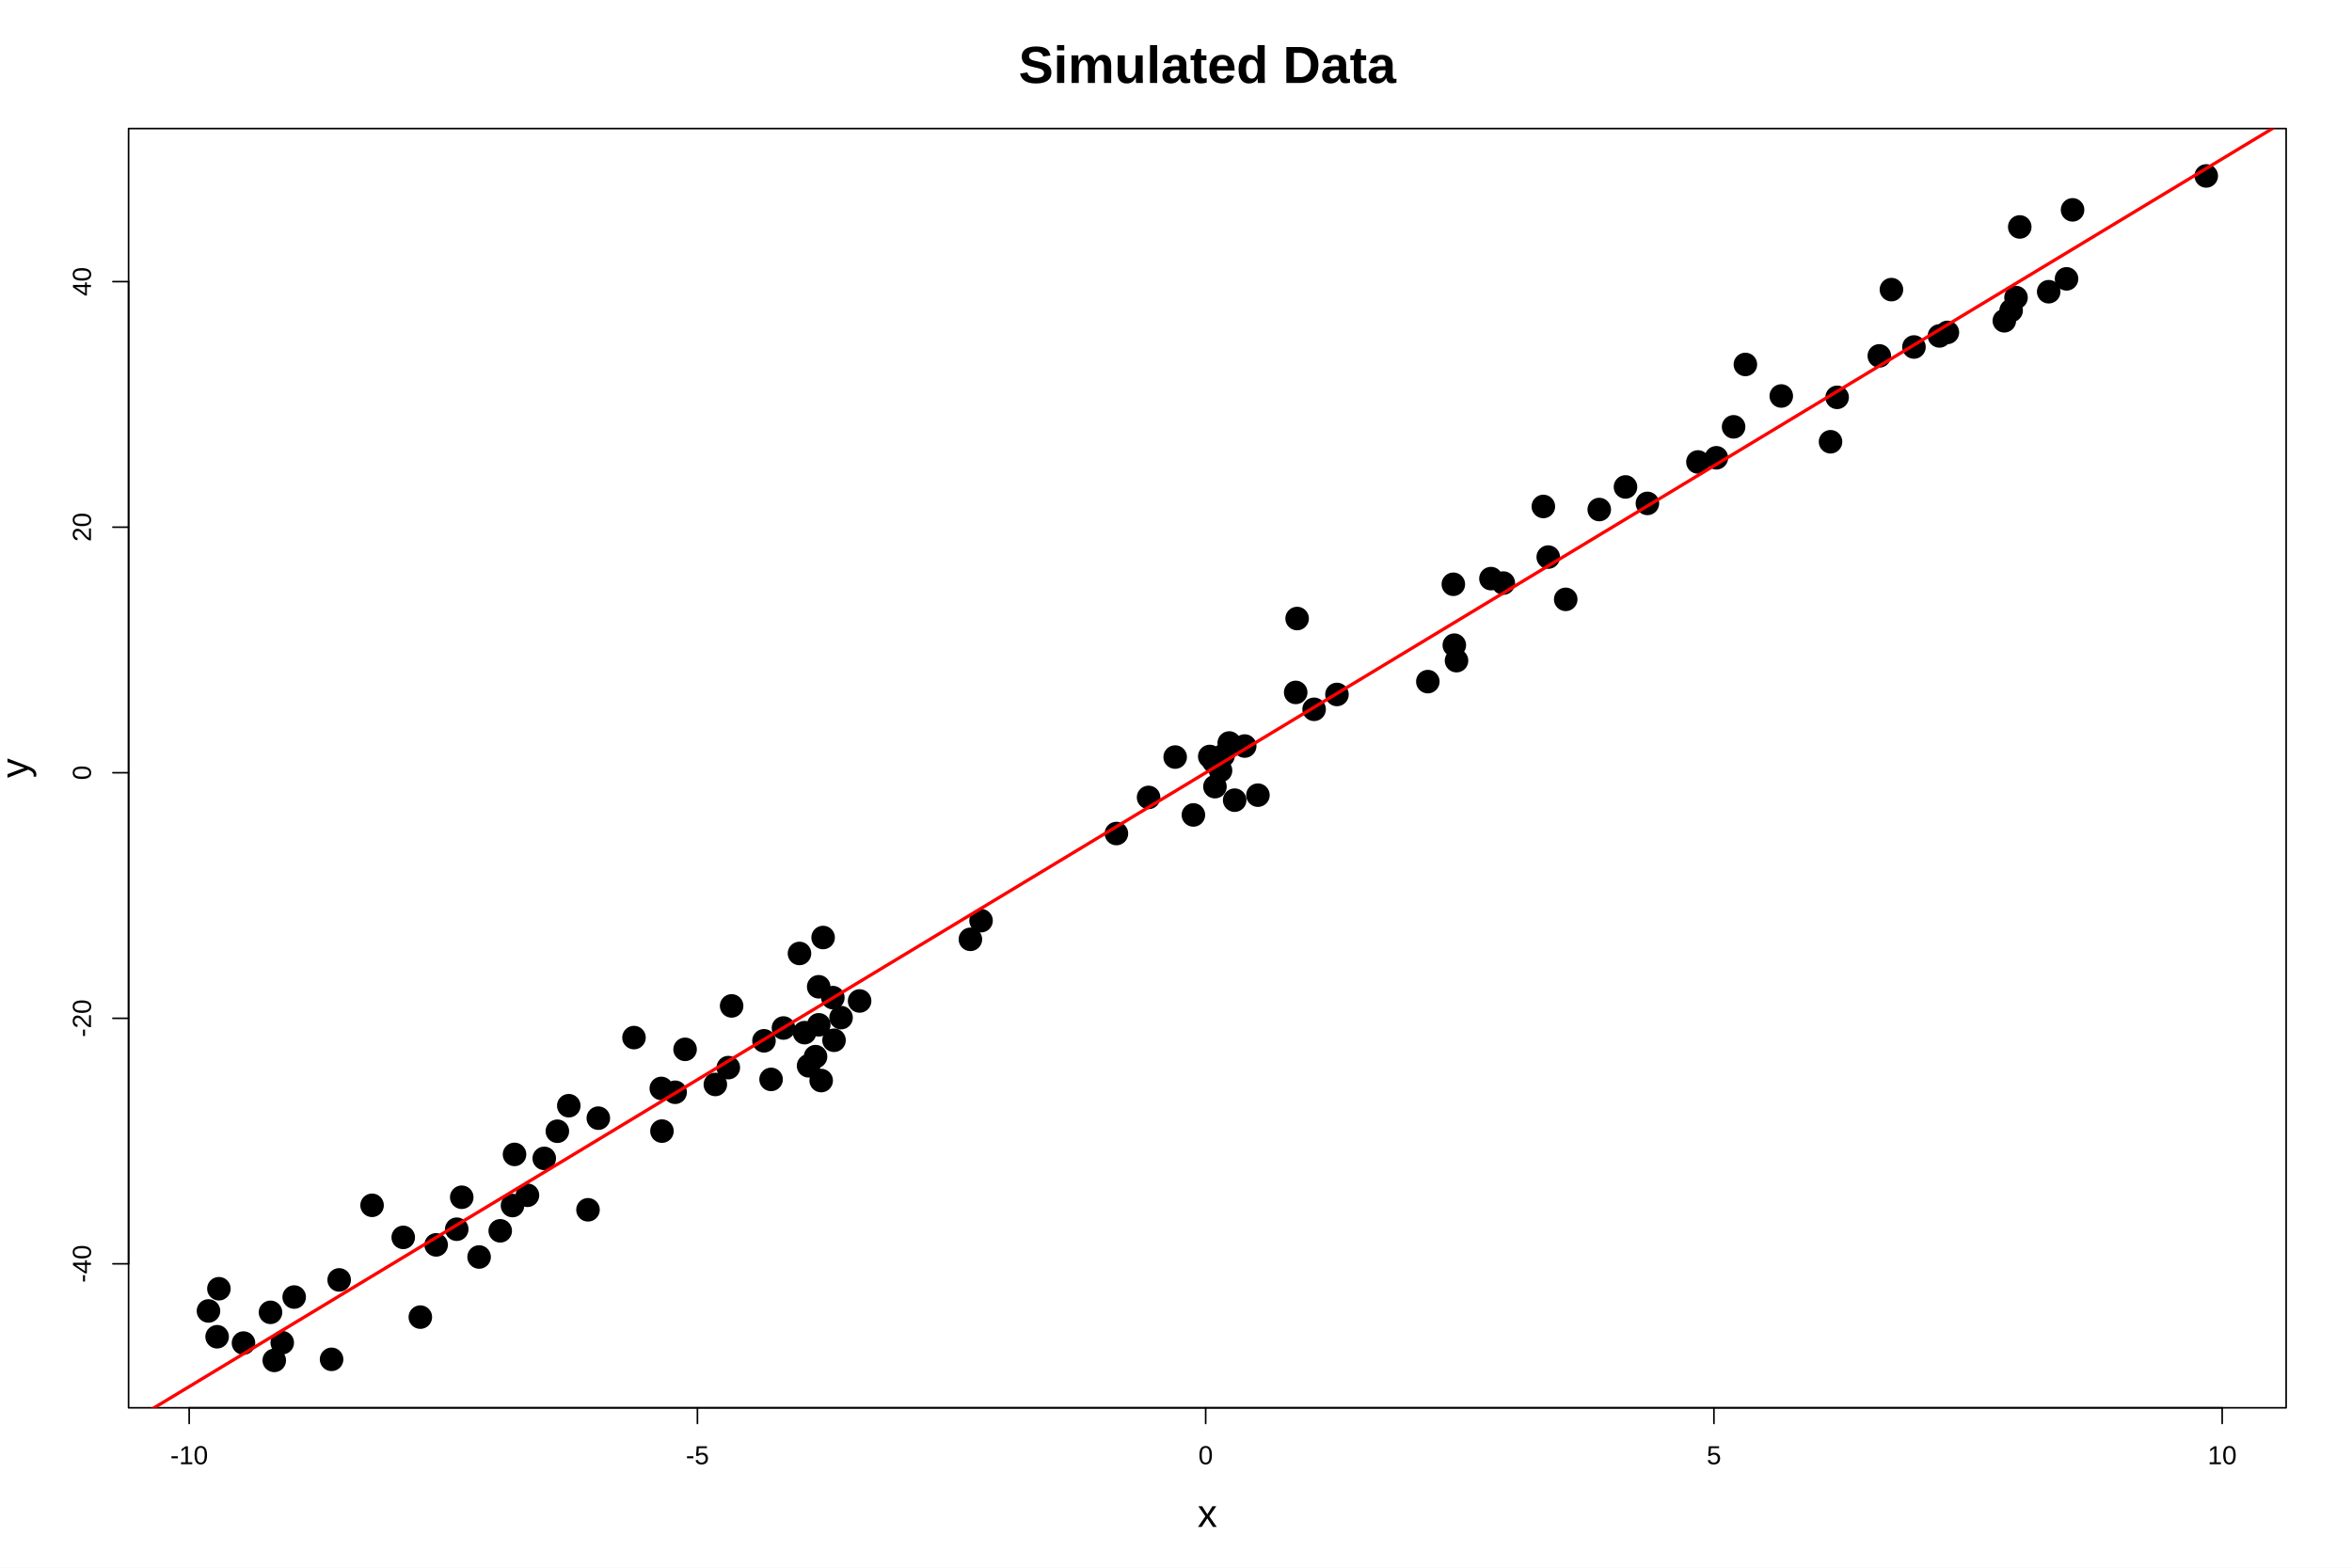
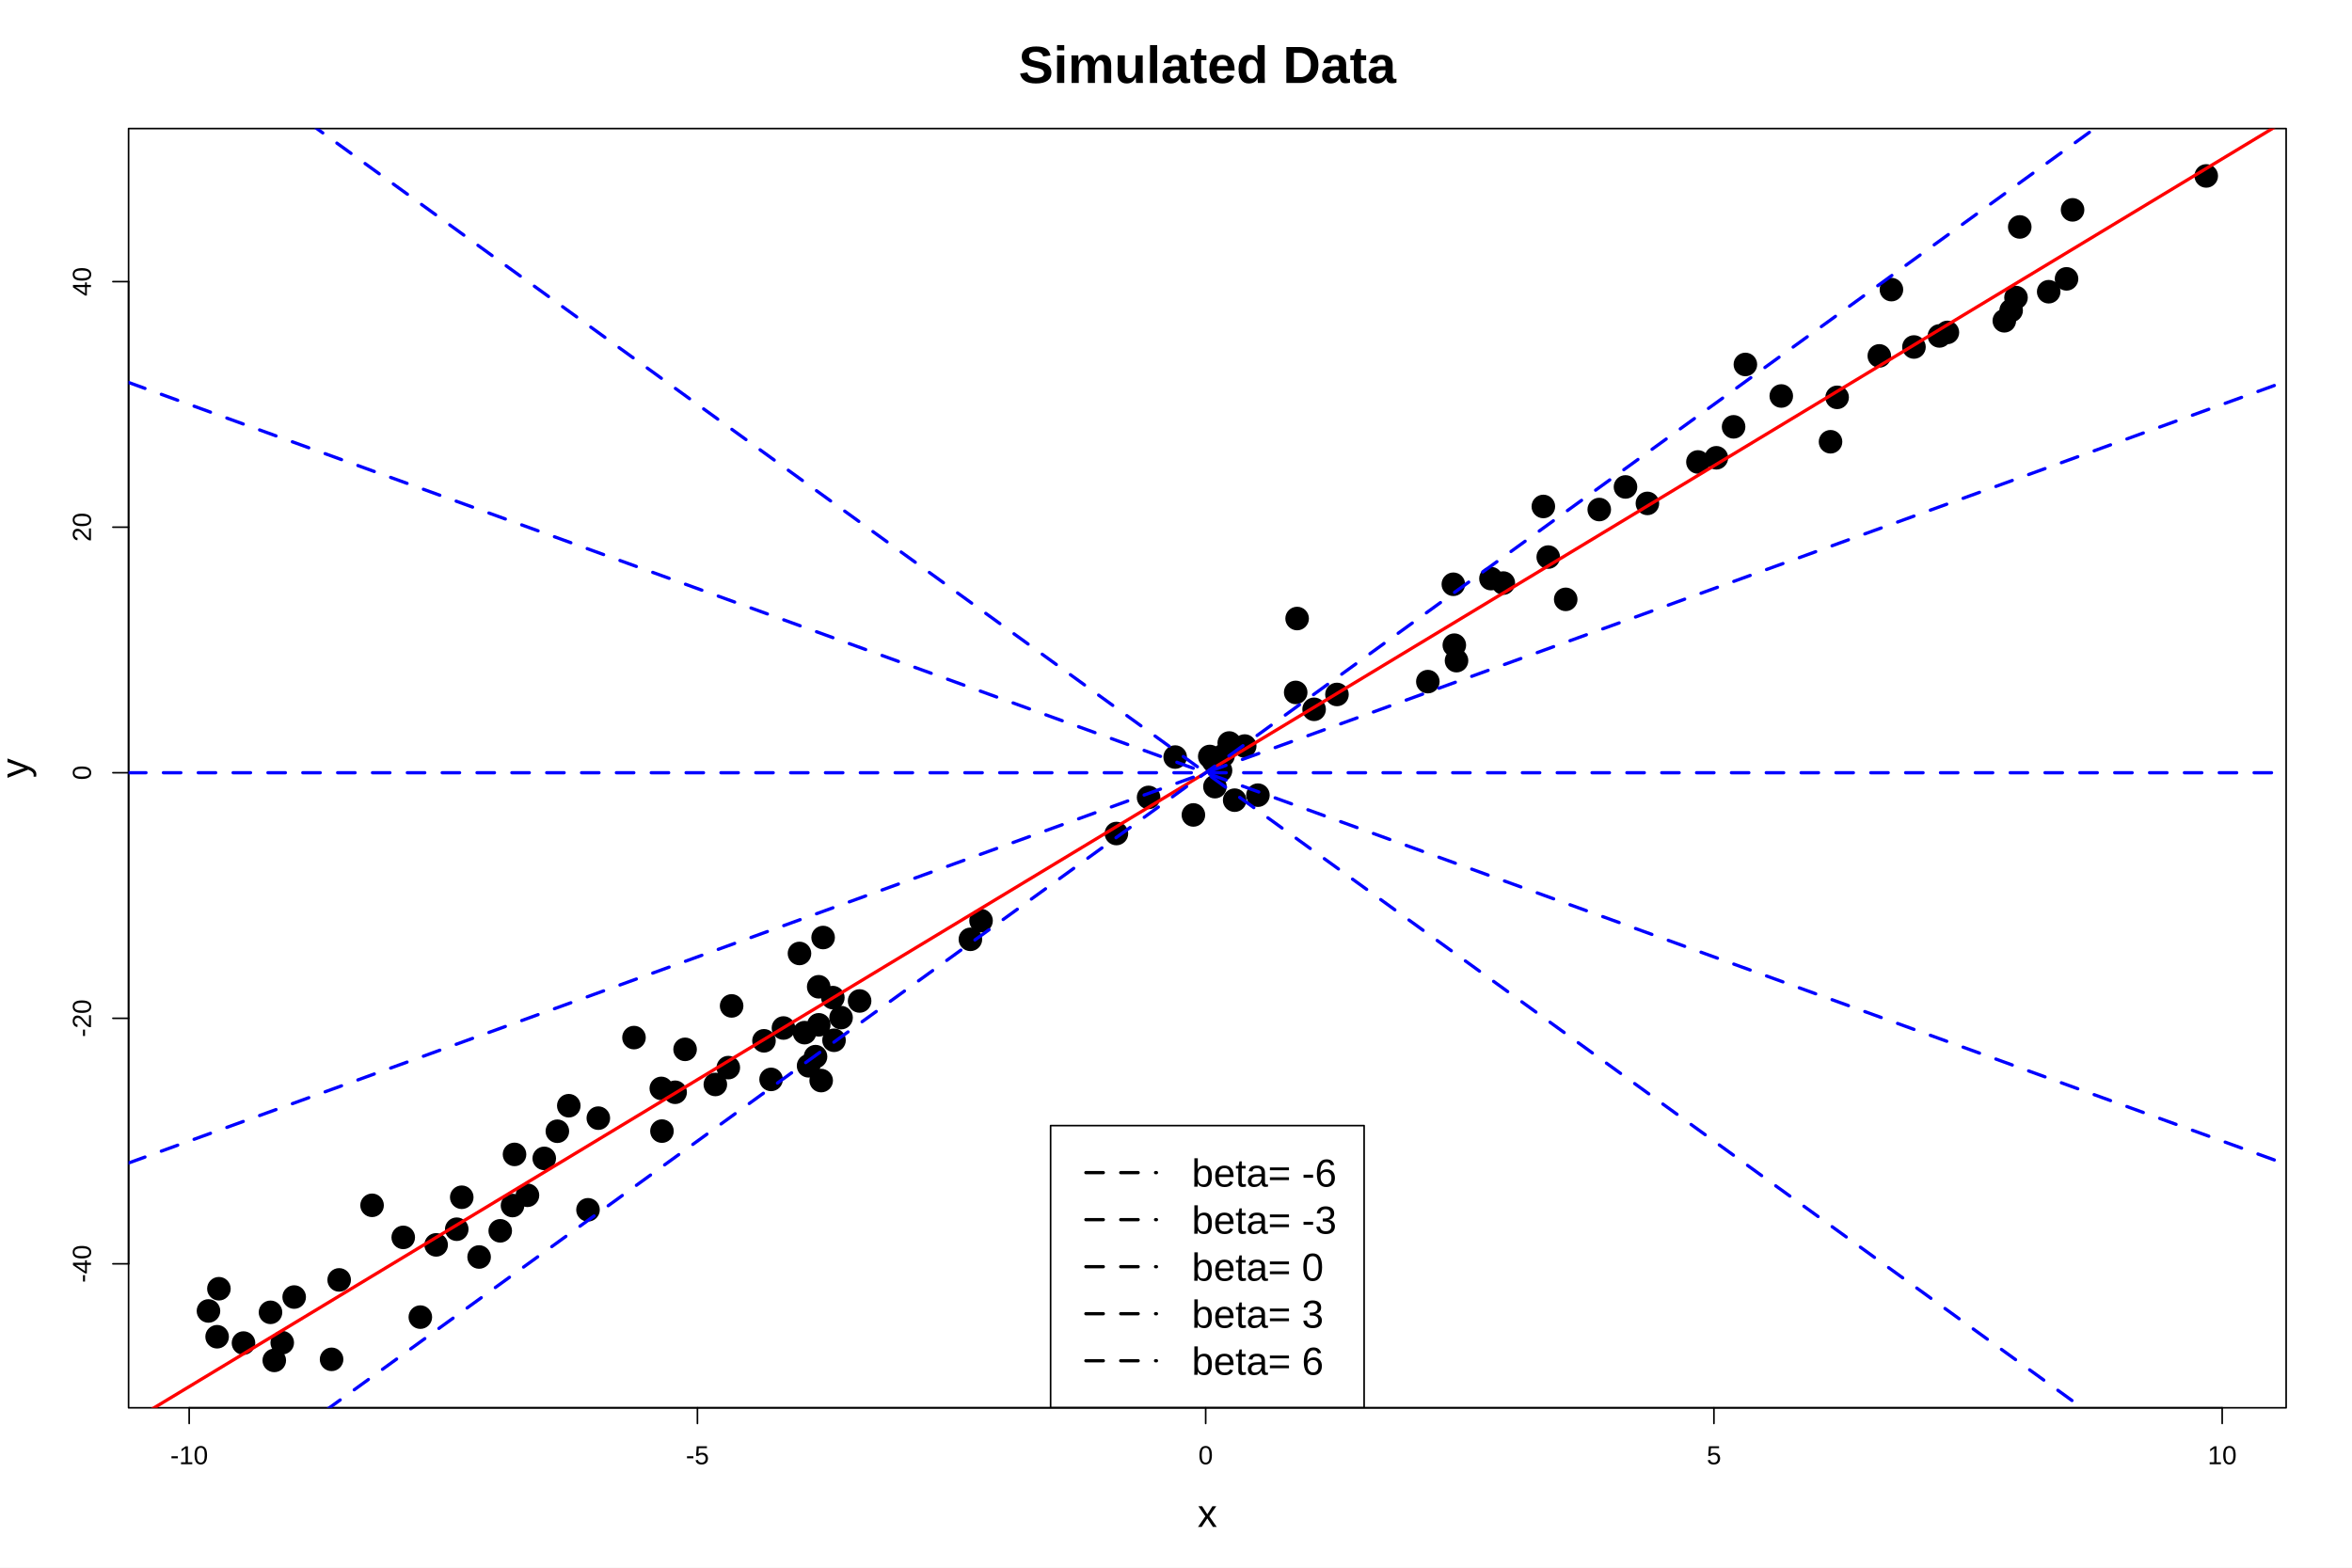
<svg xmlns="http://www.w3.org/2000/svg" viewBox="0 0 1080.00 720.00">
  <defs>
    <style type="text/css">
    line, polyline, path, rect, circle {
      fill: none;
      stroke: #000000;
      stroke-linecap: round;
      stroke-linejoin: round;
      stroke-miterlimit: 10.00;
    }
  </style>
  </defs>
  <rect width="100%" height="100%" style="stroke: none; fill: #FFFFFF;" />
  <defs>
    <clipPath id="cpNTkuMDR8MTA0OS43Nnw2NDYuNTZ8NTkuMDQ=">
      <rect x="59.04" y="59.04" width="990.72" height="587.52" />
    </clipPath>
  </defs>
  <circle cx="193.01" cy="604.92" r="3.78pt" style="stroke-width: 0.75; fill: #000000;" clip-path="url(#cpNTkuMDR8MTA0OS43Nnw2NDYuNTZ8NTkuMDQ=)" />
  <circle cx="667.80" cy="296.31" r="3.78pt" style="stroke-width: 0.75; fill: #000000;" clip-path="url(#cpNTkuMDR8MTA0OS43Nnw2NDYuNTZ8NTkuMDQ=)" />
  <circle cx="655.64" cy="313.05" r="3.78pt" style="stroke-width: 0.75; fill: #000000;" clip-path="url(#cpNTkuMDR8MTA0OS43Nnw2NDYuNTZ8NTkuMDQ=)" />
  <circle cx="668.81" cy="303.42" r="3.78pt" style="stroke-width: 0.75; fill: #000000;" clip-path="url(#cpNTkuMDR8MTA0OS43Nnw2NDYuNTZ8NTkuMDQ=)" />
  <circle cx="890.56" cy="154.28" r="3.78pt" style="stroke-width: 0.75; fill: #000000;" clip-path="url(#cpNTkuMDR8MTA0OS43Nnw2NDYuNTZ8NTkuMDQ=)" />
  <circle cx="684.62" cy="265.74" r="3.78pt" style="stroke-width: 0.75; fill: #000000;" clip-path="url(#cpNTkuMDR8MTA0OS43Nnw2NDYuNTZ8NTkuMDQ=)" />
  <circle cx="95.73" cy="602.09" r="3.78pt" style="stroke-width: 0.75; fill: #000000;" clip-path="url(#cpNTkuMDR8MTA0OS43Nnw2NDYuNTZ8NTkuMDQ=)" />
  <circle cx="303.96" cy="519.49" r="3.78pt" style="stroke-width: 0.75; fill: #000000;" clip-path="url(#cpNTkuMDR8MTA0OS43Nnw2NDYuNTZ8NTkuMDQ=)" />
  <circle cx="708.68" cy="232.61" r="3.78pt" style="stroke-width: 0.75; fill: #000000;" clip-path="url(#cpNTkuMDR8MTA0OS43Nnw2NDYuNTZ8NTkuMDQ=)" />
  <circle cx="566.94" cy="367.50" r="3.78pt" style="stroke-width: 0.75; fill: #000000;" clip-path="url(#cpNTkuMDR8MTA0OS43Nnw2NDYuNTZ8NTkuMDQ=)" />
  <circle cx="734.35" cy="234.02" r="3.78pt" style="stroke-width: 0.75; fill: #000000;" clip-path="url(#cpNTkuMDR8MTA0OS43Nnw2NDYuNTZ8NTkuMDQ=)" />
  <circle cx="595.62" cy="284.08" r="3.78pt" style="stroke-width: 0.75; fill: #000000;" clip-path="url(#cpNTkuMDR8MTA0OS43Nnw2NDYuNTZ8NTkuMDQ=)" />
  <circle cx="350.81" cy="478.02" r="3.78pt" style="stroke-width: 0.75; fill: #000000;" clip-path="url(#cpNTkuMDR8MTA0OS43Nnw2NDYuNTZ8NTkuMDQ=)" />
  <circle cx="948.92" cy="128.07" r="3.78pt" style="stroke-width: 0.75; fill: #000000;" clip-path="url(#cpNTkuMDR8MTA0OS43Nnw2NDYuNTZ8NTkuMDQ=)" />
  <circle cx="359.75" cy="472.14" r="3.78pt" style="stroke-width: 0.75; fill: #000000;" clip-path="url(#cpNTkuMDR8MTA0OS43Nnw2NDYuNTZ8NTkuMDQ=)" />
  <circle cx="868.51" cy="133.01" r="3.78pt" style="stroke-width: 0.75; fill: #000000;" clip-path="url(#cpNTkuMDR8MTA0OS43Nnw2NDYuNTZ8NTkuMDQ=)" />
  <circle cx="354.07" cy="495.74" r="3.78pt" style="stroke-width: 0.75; fill: #000000;" clip-path="url(#cpNTkuMDR8MTA0OS43Nnw2NDYuNTZ8NTkuMDQ=)" />
  <circle cx="335.95" cy="461.99" r="3.78pt" style="stroke-width: 0.75; fill: #000000;" clip-path="url(#cpNTkuMDR8MTA0OS43Nnw2NDYuNTZ8NTkuMDQ=)" />
  <circle cx="261.18" cy="507.83" r="3.78pt" style="stroke-width: 0.75; fill: #000000;" clip-path="url(#cpNTkuMDR8MTA0OS43Nnw2NDYuNTZ8NTkuMDQ=)" />
  <circle cx="303.66" cy="499.88" r="3.78pt" style="stroke-width: 0.75; fill: #000000;" clip-path="url(#cpNTkuMDR8MTA0OS43Nnw2NDYuNTZ8NTkuMDQ=)" />
  <circle cx="382.43" cy="458.18" r="3.78pt" style="stroke-width: 0.75; fill: #000000;" clip-path="url(#cpNTkuMDR8MTA0OS43Nnw2NDYuNTZ8NTkuMDQ=)" />
  <circle cx="369.44" cy="474.27" r="3.78pt" style="stroke-width: 0.75; fill: #000000;" clip-path="url(#cpNTkuMDR8MTA0OS43Nnw2NDYuNTZ8NTkuMDQ=)" />
  <circle cx="235.34" cy="553.68" r="3.78pt" style="stroke-width: 0.75; fill: #000000;" clip-path="url(#cpNTkuMDR8MTA0OS43Nnw2NDYuNTZ8NTkuMDQ=)" />
  <circle cx="124.21" cy="602.72" r="3.78pt" style="stroke-width: 0.75; fill: #000000;" clip-path="url(#cpNTkuMDR8MTA0OS43Nnw2NDYuNTZ8NTkuMDQ=)" />
  <circle cx="291.12" cy="476.54" r="3.78pt" style="stroke-width: 0.75; fill: #000000;" clip-path="url(#cpNTkuMDR8MTA0OS43Nnw2NDYuNTZ8NTkuMDQ=)" />
  <circle cx="843.58" cy="182.49" r="3.78pt" style="stroke-width: 0.75; fill: #000000;" clip-path="url(#cpNTkuMDR8MTA0OS43Nnw2NDYuNTZ8NTkuMDQ=)" />
  <circle cx="577.62" cy="365.20" r="3.78pt" style="stroke-width: 0.75; fill: #000000;" clip-path="url(#cpNTkuMDR8MTA0OS43Nnw2NDYuNTZ8NTkuMDQ=)" />
  <circle cx="940.73" cy="133.98" r="3.78pt" style="stroke-width: 0.75; fill: #000000;" clip-path="url(#cpNTkuMDR8MTA0OS43Nnw2NDYuNTZ8NTkuMDQ=)" />
  <circle cx="862.95" cy="163.45" r="3.78pt" style="stroke-width: 0.75; fill: #000000;" clip-path="url(#cpNTkuMDR8MTA0OS43Nnw2NDYuNTZ8NTkuMDQ=)" />
  <circle cx="129.60" cy="616.67" r="3.78pt" style="stroke-width: 0.75; fill: #000000;" clip-path="url(#cpNTkuMDR8MTA0OS43Nnw2NDYuNTZ8NTkuMDQ=)" />
  <circle cx="512.64" cy="382.82" r="3.78pt" style="stroke-width: 0.75; fill: #000000;" clip-path="url(#cpNTkuMDR8MTA0OS43Nnw2NDYuNTZ8NTkuMDQ=)" />
  <circle cx="334.43" cy="490.33" r="3.78pt" style="stroke-width: 0.75; fill: #000000;" clip-path="url(#cpNTkuMDR8MTA0OS43Nnw2NDYuNTZ8NTkuMDQ=)" />
  <circle cx="371.29" cy="489.50" r="3.78pt" style="stroke-width: 0.75; fill: #000000;" clip-path="url(#cpNTkuMDR8MTA0OS43Nnw2NDYuNTZ8NTkuMDQ=)" />
  <circle cx="560.45" cy="353.87" r="3.78pt" style="stroke-width: 0.75; fill: #000000;" clip-path="url(#cpNTkuMDR8MTA0OS43Nnw2NDYuNTZ8NTkuMDQ=)" />
  <circle cx="255.93" cy="519.55" r="3.78pt" style="stroke-width: 0.75; fill: #000000;" clip-path="url(#cpNTkuMDR8MTA0OS43Nnw2NDYuNTZ8NTkuMDQ=)" />
  <circle cx="796.04" cy="196.03" r="3.78pt" style="stroke-width: 0.75; fill: #000000;" clip-path="url(#cpNTkuMDR8MTA0OS43Nnw2NDYuNTZ8NTkuMDQ=)" />
  <circle cx="274.74" cy="513.54" r="3.78pt" style="stroke-width: 0.75; fill: #000000;" clip-path="url(#cpNTkuMDR8MTA0OS43Nnw2NDYuNTZ8NTkuMDQ=)" />
  <circle cx="328.47" cy="498.07" r="3.78pt" style="stroke-width: 0.75; fill: #000000;" clip-path="url(#cpNTkuMDR8MTA0OS43Nnw2NDYuNTZ8NTkuMDQ=)" />
  <circle cx="1013.07" cy="80.80" r="3.78pt" style="stroke-width: 0.75; fill: #000000;" clip-path="url(#cpNTkuMDR8MTA0OS43Nnw2NDYuNTZ8NTkuMDQ=)" />
  <circle cx="840.55" cy="202.89" r="3.78pt" style="stroke-width: 0.75; fill: #000000;" clip-path="url(#cpNTkuMDR8MTA0OS43Nnw2NDYuNTZ8NTkuMDQ=)" />
  <circle cx="603.42" cy="325.77" r="3.78pt" style="stroke-width: 0.75; fill: #000000;" clip-path="url(#cpNTkuMDR8MTA0OS43Nnw2NDYuNTZ8NTkuMDQ=)" />
  <circle cx="690.31" cy="267.79" r="3.78pt" style="stroke-width: 0.75; fill: #000000;" clip-path="url(#cpNTkuMDR8MTA0OS43Nnw2NDYuNTZ8NTkuMDQ=)" />
  <circle cx="377.96" cy="430.58" r="3.78pt" style="stroke-width: 0.75; fill: #000000;" clip-path="url(#cpNTkuMDR8MTA0OS43Nnw2NDYuNTZ8NTkuMDQ=)" />
  <circle cx="667.35" cy="268.34" r="3.78pt" style="stroke-width: 0.75; fill: #000000;" clip-path="url(#cpNTkuMDR8MTA0OS43Nnw2NDYuNTZ8NTkuMDQ=)" />
  <circle cx="394.72" cy="459.72" r="3.78pt" style="stroke-width: 0.75; fill: #000000;" clip-path="url(#cpNTkuMDR8MTA0OS43Nnw2NDYuNTZ8NTkuMDQ=)" />
  <circle cx="555.50" cy="347.43" r="3.78pt" style="stroke-width: 0.75; fill: #000000;" clip-path="url(#cpNTkuMDR8MTA0OS43Nnw2NDYuNTZ8NTkuMDQ=)" />
  <circle cx="718.95" cy="275.27" r="3.78pt" style="stroke-width: 0.75; fill: #000000;" clip-path="url(#cpNTkuMDR8MTA0OS43Nnw2NDYuNTZ8NTkuMDQ=)" />
  <circle cx="539.62" cy="347.70" r="3.78pt" style="stroke-width: 0.75; fill: #000000;" clip-path="url(#cpNTkuMDR8MTA0OS43Nnw2NDYuNTZ8NTkuMDQ=)" />
  <circle cx="314.58" cy="481.94" r="3.78pt" style="stroke-width: 0.75; fill: #000000;" clip-path="url(#cpNTkuMDR8MTA0OS43Nnw2NDYuNTZ8NTkuMDQ=)" />
  <circle cx="801.45" cy="167.39" r="3.78pt" style="stroke-width: 0.75; fill: #000000;" clip-path="url(#cpNTkuMDR8MTA0OS43Nnw2NDYuNTZ8NTkuMDQ=)" />
  <circle cx="155.74" cy="587.83" r="3.78pt" style="stroke-width: 0.75; fill: #000000;" clip-path="url(#cpNTkuMDR8MTA0OS43Nnw2NDYuNTZ8NTkuMDQ=)" />
  <circle cx="375.97" cy="470.67" r="3.78pt" style="stroke-width: 0.75; fill: #000000;" clip-path="url(#cpNTkuMDR8MTA0OS43Nnw2NDYuNTZ8NTkuMDQ=)" />
  <circle cx="756.46" cy="231.20" r="3.78pt" style="stroke-width: 0.75; fill: #000000;" clip-path="url(#cpNTkuMDR8MTA0OS43Nnw2NDYuNTZ8NTkuMDQ=)" />
  <circle cx="557.88" cy="361.29" r="3.78pt" style="stroke-width: 0.75; fill: #000000;" clip-path="url(#cpNTkuMDR8MTA0OS43Nnw2NDYuNTZ8NTkuMDQ=)" />
  <circle cx="229.70" cy="565.29" r="3.78pt" style="stroke-width: 0.75; fill: #000000;" clip-path="url(#cpNTkuMDR8MTA0OS43Nnw2NDYuNTZ8NTkuMDQ=)" />
  <circle cx="557.30" cy="349.70" r="3.78pt" style="stroke-width: 0.75; fill: #000000;" clip-path="url(#cpNTkuMDR8MTA0OS43Nnw2NDYuNTZ8NTkuMDQ=)" />
  <circle cx="547.99" cy="374.28" r="3.78pt" style="stroke-width: 0.75; fill: #000000;" clip-path="url(#cpNTkuMDR8MTA0OS43Nnw2NDYuNTZ8NTkuMDQ=)" />
  <circle cx="788.13" cy="210.25" r="3.78pt" style="stroke-width: 0.75; fill: #000000;" clip-path="url(#cpNTkuMDR8MTA0OS43Nnw2NDYuNTZ8NTkuMDQ=)" />
  <circle cx="249.91" cy="532.02" r="3.78pt" style="stroke-width: 0.75; fill: #000000;" clip-path="url(#cpNTkuMDR8MTA0OS43Nnw2NDYuNTZ8NTkuMDQ=)" />
  <circle cx="878.86" cy="159.37" r="3.78pt" style="stroke-width: 0.75; fill: #000000;" clip-path="url(#cpNTkuMDR8MTA0OS43Nnw2NDYuNTZ8NTkuMDQ=)" />
  <circle cx="894.21" cy="152.67" r="3.78pt" style="stroke-width: 0.75; fill: #000000;" clip-path="url(#cpNTkuMDR8MTA0OS43Nnw2NDYuNTZ8NTkuMDQ=)" />
  <circle cx="125.94" cy="624.80" r="3.78pt" style="stroke-width: 0.75; fill: #000000;" clip-path="url(#cpNTkuMDR8MTA0OS43Nnw2NDYuNTZ8NTkuMDQ=)" />
  <circle cx="382.97" cy="477.77" r="3.78pt" style="stroke-width: 0.75; fill: #000000;" clip-path="url(#cpNTkuMDR8MTA0OS43Nnw2NDYuNTZ8NTkuMDQ=)" />
  <circle cx="99.70" cy="613.93" r="3.78pt" style="stroke-width: 0.75; fill: #000000;" clip-path="url(#cpNTkuMDR8MTA0OS43Nnw2NDYuNTZ8NTkuMDQ=)" />
  <circle cx="310.01" cy="501.65" r="3.78pt" style="stroke-width: 0.75; fill: #000000;" clip-path="url(#cpNTkuMDR8MTA0OS43Nnw2NDYuNTZ8NTkuMDQ=)" />
  <circle cx="746.40" cy="223.64" r="3.78pt" style="stroke-width: 0.75; fill: #000000;" clip-path="url(#cpNTkuMDR8MTA0OS43Nnw2NDYuNTZ8NTkuMDQ=)" />
  <circle cx="374.48" cy="485.29" r="3.78pt" style="stroke-width: 0.75; fill: #000000;" clip-path="url(#cpNTkuMDR8MTA0OS43Nnw2NDYuNTZ8NTkuMDQ=)" />
  <circle cx="561.61" cy="347.06" r="3.78pt" style="stroke-width: 0.75; fill: #000000;" clip-path="url(#cpNTkuMDR8MTA0OS43Nnw2NDYuNTZ8NTkuMDQ=)" />
  <circle cx="135.08" cy="595.70" r="3.78pt" style="stroke-width: 0.75; fill: #000000;" clip-path="url(#cpNTkuMDR8MTA0OS43Nnw2NDYuNTZ8NTkuMDQ=)" />
  <circle cx="613.91" cy="318.95" r="3.78pt" style="stroke-width: 0.75; fill: #000000;" clip-path="url(#cpNTkuMDR8MTA0OS43Nnw2NDYuNTZ8NTkuMDQ=)" />
  <circle cx="200.27" cy="571.74" r="3.78pt" style="stroke-width: 0.75; fill: #000000;" clip-path="url(#cpNTkuMDR8MTA0OS43Nnw2NDYuNTZ8NTkuMDQ=)" />
  <circle cx="920.35" cy="147.33" r="3.78pt" style="stroke-width: 0.75; fill: #000000;" clip-path="url(#cpNTkuMDR8MTA0OS43Nnw2NDYuNTZ8NTkuMDQ=)" />
  <circle cx="100.52" cy="591.88" r="3.78pt" style="stroke-width: 0.75; fill: #000000;" clip-path="url(#cpNTkuMDR8MTA0OS43Nnw2NDYuNTZ8NTkuMDQ=)" />
  <circle cx="817.93" cy="181.87" r="3.78pt" style="stroke-width: 0.75; fill: #000000;" clip-path="url(#cpNTkuMDR8MTA0OS43Nnw2NDYuNTZ8NTkuMDQ=)" />
  <circle cx="170.85" cy="553.57" r="3.78pt" style="stroke-width: 0.75; fill: #000000;" clip-path="url(#cpNTkuMDR8MTA0OS43Nnw2NDYuNTZ8NTkuMDQ=)" />
  <circle cx="571.55" cy="342.64" r="3.78pt" style="stroke-width: 0.75; fill: #000000;" clip-path="url(#cpNTkuMDR8MTA0OS43Nnw2NDYuNTZ8NTkuMDQ=)" />
  <circle cx="445.59" cy="431.41" r="3.78pt" style="stroke-width: 0.75; fill: #000000;" clip-path="url(#cpNTkuMDR8MTA0OS43Nnw2NDYuNTZ8NTkuMDQ=)" />
  <circle cx="152.26" cy="624.31" r="3.78pt" style="stroke-width: 0.75; fill: #000000;" clip-path="url(#cpNTkuMDR8MTA0OS43Nnw2NDYuNTZ8NTkuMDQ=)" />
  <circle cx="386.20" cy="467.37" r="3.78pt" style="stroke-width: 0.75; fill: #000000;" clip-path="url(#cpNTkuMDR8MTA0OS43Nnw2NDYuNTZ8NTkuMDQ=)" />
  <circle cx="710.93" cy="255.85" r="3.78pt" style="stroke-width: 0.75; fill: #000000;" clip-path="url(#cpNTkuMDR8MTA0OS43Nnw2NDYuNTZ8NTkuMDQ=)" />
  <circle cx="951.69" cy="96.38" r="3.78pt" style="stroke-width: 0.75; fill: #000000;" clip-path="url(#cpNTkuMDR8MTA0OS43Nnw2NDYuNTZ8NTkuMDQ=)" />
  <circle cx="527.41" cy="366.23" r="3.78pt" style="stroke-width: 0.75; fill: #000000;" clip-path="url(#cpNTkuMDR8MTA0OS43Nnw2NDYuNTZ8NTkuMDQ=)" />
  <circle cx="220.00" cy="577.31" r="3.78pt" style="stroke-width: 0.75; fill: #000000;" clip-path="url(#cpNTkuMDR8MTA0OS43Nnw2NDYuNTZ8NTkuMDQ=)" />
  <circle cx="594.96" cy="318.01" r="3.78pt" style="stroke-width: 0.75; fill: #000000;" clip-path="url(#cpNTkuMDR8MTA0OS43Nnw2NDYuNTZ8NTkuMDQ=)" />
  <circle cx="270.00" cy="555.63" r="3.78pt" style="stroke-width: 0.75; fill: #000000;" clip-path="url(#cpNTkuMDR8MTA0OS43Nnw2NDYuNTZ8NTkuMDQ=)" />
  <circle cx="925.72" cy="136.67" r="3.78pt" style="stroke-width: 0.75; fill: #000000;" clip-path="url(#cpNTkuMDR8MTA0OS43Nnw2NDYuNTZ8NTkuMDQ=)" />
  <circle cx="450.48" cy="422.84" r="3.78pt" style="stroke-width: 0.75; fill: #000000;" clip-path="url(#cpNTkuMDR8MTA0OS43Nnw2NDYuNTZ8NTkuMDQ=)" />
  <circle cx="377.07" cy="496.28" r="3.78pt" style="stroke-width: 0.75; fill: #000000;" clip-path="url(#cpNTkuMDR8MTA0OS43Nnw2NDYuNTZ8NTkuMDQ=)" />
  <circle cx="236.26" cy="530.19" r="3.78pt" style="stroke-width: 0.75; fill: #000000;" clip-path="url(#cpNTkuMDR8MTA0OS43Nnw2NDYuNTZ8NTkuMDQ=)" />
  <circle cx="923.48" cy="142.60" r="3.78pt" style="stroke-width: 0.75; fill: #000000;" clip-path="url(#cpNTkuMDR8MTA0OS43Nnw2NDYuNTZ8NTkuMDQ=)" />
  <circle cx="242.20" cy="548.96" r="3.78pt" style="stroke-width: 0.75; fill: #000000;" clip-path="url(#cpNTkuMDR8MTA0OS43Nnw2NDYuNTZ8NTkuMDQ=)" />
  <circle cx="927.44" cy="104.23" r="3.78pt" style="stroke-width: 0.75; fill: #000000;" clip-path="url(#cpNTkuMDR8MTA0OS43Nnw2NDYuNTZ8NTkuMDQ=)" />
  <circle cx="212.03" cy="549.87" r="3.78pt" style="stroke-width: 0.75; fill: #000000;" clip-path="url(#cpNTkuMDR8MTA0OS43Nnw2NDYuNTZ8NTkuMDQ=)" />
  <circle cx="209.73" cy="564.55" r="3.78pt" style="stroke-width: 0.75; fill: #000000;" clip-path="url(#cpNTkuMDR8MTA0OS43Nnw2NDYuNTZ8NTkuMDQ=)" />
  <circle cx="185.16" cy="568.30" r="3.78pt" style="stroke-width: 0.75; fill: #000000;" clip-path="url(#cpNTkuMDR8MTA0OS43Nnw2NDYuNTZ8NTkuMDQ=)" />
  <circle cx="564.45" cy="341.24" r="3.78pt" style="stroke-width: 0.75; fill: #000000;" clip-path="url(#cpNTkuMDR8MTA0OS43Nnw2NDYuNTZ8NTkuMDQ=)" />
  <circle cx="367.11" cy="437.90" r="3.78pt" style="stroke-width: 0.75; fill: #000000;" clip-path="url(#cpNTkuMDR8MTA0OS43Nnw2NDYuNTZ8NTkuMDQ=)" />
  <circle cx="111.81" cy="616.84" r="3.78pt" style="stroke-width: 0.75; fill: #000000;" clip-path="url(#cpNTkuMDR8MTA0OS43Nnw2NDYuNTZ8NTkuMDQ=)" />
  <circle cx="375.93" cy="453.20" r="3.78pt" style="stroke-width: 0.75; fill: #000000;" clip-path="url(#cpNTkuMDR8MTA0OS43Nnw2NDYuNTZ8NTkuMDQ=)" />
  <circle cx="779.66" cy="212.17" r="3.78pt" style="stroke-width: 0.75; fill: #000000;" clip-path="url(#cpNTkuMDR8MTA0OS43Nnw2NDYuNTZ8NTkuMDQ=)" />
  <defs>
    <clipPath id="cpMHwxMDgwfDcyMHww">
      <rect x="0.00" y="0.00" width="1080.00" height="720.00" />
    </clipPath>
  </defs>
  <line x1="86.87" y1="646.56" x2="1020.39" y2="646.56" style="stroke-width: 0.75;" clip-path="url(#cpMHwxMDgwfDcyMHww)" />
  <line x1="86.87" y1="646.56" x2="86.87" y2="653.76" style="stroke-width: 0.75;" clip-path="url(#cpMHwxMDgwfDcyMHww)" />
  <line x1="320.25" y1="646.56" x2="320.25" y2="653.76" style="stroke-width: 0.75;" clip-path="url(#cpMHwxMDgwfDcyMHww)" />
  <line x1="553.63" y1="646.56" x2="553.63" y2="653.76" style="stroke-width: 0.75;" clip-path="url(#cpMHwxMDgwfDcyMHww)" />
  <line x1="787.01" y1="646.56" x2="787.01" y2="653.76" style="stroke-width: 0.75;" clip-path="url(#cpMHwxMDgwfDcyMHww)" />
  <line x1="1020.39" y1="646.56" x2="1020.39" y2="653.76" style="stroke-width: 0.75;" clip-path="url(#cpMHwxMDgwfDcyMHww)" />
  <g clip-path="url(#cpMHwxMDgwfDcyMHww)">
    <text x="78.20" y="672.48" style="font-size: 12.00px; font-family: Arial;" textLength="17.34px" lengthAdjust="spacingAndGlyphs">-10</text>
  </g>
  <g clip-path="url(#cpMHwxMDgwfDcyMHww)">
    <text x="314.92" y="672.48" style="font-size: 12.00px; font-family: Arial;" textLength="10.67px" lengthAdjust="spacingAndGlyphs">-5</text>
  </g>
  <g clip-path="url(#cpMHwxMDgwfDcyMHww)">
    <text x="550.29" y="672.48" style="font-size: 12.00px; font-family: Arial;" textLength="6.67px" lengthAdjust="spacingAndGlyphs">0</text>
  </g>
  <g clip-path="url(#cpMHwxMDgwfDcyMHww)">
    <text x="783.68" y="672.48" style="font-size: 12.00px; font-family: Arial;" textLength="6.67px" lengthAdjust="spacingAndGlyphs">5</text>
  </g>
  <g clip-path="url(#cpMHwxMDgwfDcyMHww)">
    <text x="1013.72" y="672.48" style="font-size: 12.00px; font-family: Arial;" textLength="13.35px" lengthAdjust="spacingAndGlyphs">10</text>
  </g>
  <line x1="59.04" y1="580.44" x2="59.04" y2="129.34" style="stroke-width: 0.75;" clip-path="url(#cpMHwxMDgwfDcyMHww)" />
  <line x1="59.04" y1="580.44" x2="51.84" y2="580.44" style="stroke-width: 0.75;" clip-path="url(#cpMHwxMDgwfDcyMHww)" />
  <line x1="59.04" y1="467.67" x2="51.84" y2="467.67" style="stroke-width: 0.75;" clip-path="url(#cpMHwxMDgwfDcyMHww)" />
  <line x1="59.04" y1="354.89" x2="51.84" y2="354.89" style="stroke-width: 0.75;" clip-path="url(#cpMHwxMDgwfDcyMHww)" />
  <line x1="59.04" y1="242.12" x2="51.84" y2="242.12" style="stroke-width: 0.75;" clip-path="url(#cpMHwxMDgwfDcyMHww)" />
  <line x1="59.04" y1="129.34" x2="51.84" y2="129.34" style="stroke-width: 0.75;" clip-path="url(#cpMHwxMDgwfDcyMHww)" />
  <g clip-path="url(#cpMHwxMDgwfDcyMHww)">
    <text transform="translate(41.76,589.11) rotate(-90)" style="font-size: 12.00px; font-family: Arial;" textLength="17.34px" lengthAdjust="spacingAndGlyphs">-40</text>
  </g>
  <g clip-path="url(#cpMHwxMDgwfDcyMHww)">
    <text transform="translate(41.76,476.34) rotate(-90)" style="font-size: 12.00px; font-family: Arial;" textLength="17.34px" lengthAdjust="spacingAndGlyphs">-20</text>
  </g>
  <g clip-path="url(#cpMHwxMDgwfDcyMHww)">
    <text transform="translate(41.76,358.23) rotate(-90)" style="font-size: 12.00px; font-family: Arial;" textLength="6.67px" lengthAdjust="spacingAndGlyphs">0</text>
  </g>
  <g clip-path="url(#cpMHwxMDgwfDcyMHww)">
    <text transform="translate(41.76,248.79) rotate(-90)" style="font-size: 12.00px; font-family: Arial;" textLength="13.35px" lengthAdjust="spacingAndGlyphs">20</text>
  </g>
  <g clip-path="url(#cpMHwxMDgwfDcyMHww)">
    <text transform="translate(41.76,136.02) rotate(-90)" style="font-size: 12.00px; font-family: Arial;" textLength="13.35px" lengthAdjust="spacingAndGlyphs">40</text>
  </g>
  <polyline points="59.04,646.56 1049.76,646.56 1049.76,59.04 59.04,59.04 59.04,646.56 " style="stroke-width: 0.75;" clip-path="url(#cpMHwxMDgwfDcyMHww)" />
  <g clip-path="url(#cpMHwxMDgwfDcyMHww)">
    <text x="467.71" y="38.11" style="font-size: 24.00px; font-weight: bold; font-family: Arial;" textLength="173.38px" lengthAdjust="spacingAndGlyphs">Simulated Data</text>
  </g>
  <g clip-path="url(#cpMHwxMDgwfDcyMHww)">
    <text x="549.90" y="701.28" style="font-size: 18.00px; font-family: Arial;" textLength="9.00px" lengthAdjust="spacingAndGlyphs">x</text>
  </g>
  <g clip-path="url(#cpMHwxMDgwfDcyMHww)">
    <text transform="translate(12.96,357.30) rotate(-90)" style="font-size: 18.00px; font-family: Arial;" textLength="9.00px" lengthAdjust="spacingAndGlyphs">y</text>
  </g>
  <defs>
    <clipPath id="cpNTkuMDR8MTA0OS43Nnw2NDYuNTZ8NTkuMDQ=">
      <rect x="59.04" y="59.04" width="990.72" height="587.52" />
    </clipPath>
  </defs>
  <line x1="59.04" y1="653.64" x2="1049.76" y2="55.22" style="stroke-width: 1.50; stroke: #FF0000;" clip-path="url(#cpNTkuMDR8MTA0OS43Nnw2NDYuNTZ8NTkuMDQ=)" />
+   <line x1="64.01" y1="0.00" x2="1049.76" y2="714.50" style="stroke-width: 1.50; stroke: #0000FF; stroke-dasharray: 8.00,8.00;" clip-path="url(#cpNTkuMDR8MTA0OS43Nnw2NDYuNTZ8NTkuMDQ=)" />
+   <line x1="59.04" y1="175.65" x2="1049.76" y2="534.70" style="stroke-width: 1.50; stroke: #0000FF; stroke-dasharray: 8.00,8.00;" clip-path="url(#cpNTkuMDR8MTA0OS43Nnw2NDYuNTZ8NTkuMDQ=)" />
+   <line x1="59.04" y1="354.89" x2="1049.76" y2="354.89" style="stroke-width: 1.50; stroke: #0000FF; stroke-dasharray: 8.00,8.00;" clip-path="url(#cpNTkuMDR8MTA0OS43Nnw2NDYuNTZ8NTkuMDQ=)" />
+   <line x1="59.04" y1="534.14" x2="1049.76" y2="175.09" style="stroke-width: 1.50; stroke: #0000FF; stroke-dasharray: 8.00,8.00;" clip-path="url(#cpNTkuMDR8MTA0OS43Nnw2NDYuNTZ8NTkuMDQ=)" />
+   <line x1="59.04" y1="713.39" x2="1043.26" y2="0.00" style="stroke-width: 1.50; stroke: #0000FF; stroke-dasharray: 8.00,8.00;" clip-path="url(#cpNTkuMDR8MTA0OS43Nnw2NDYuNTZ8NTkuMDQ=)" />
+   <rect x="482.42" y="516.96" width="143.96" height="129.60" style="stroke-width: 0.75;" clip-path="url(#cpNTkuMDR8MTA0OS43Nnw2NDYuNTZ8NTkuMDQ=)" />
+   <line x1="498.62" y1="538.56" x2="531.02" y2="538.56" style="stroke-width: 1.50; stroke-dasharray: 8.00,8.00;" clip-path="url(#cpNTkuMDR8MTA0OS43Nnw2NDYuNTZ8NTkuMDQ=)" />
+   <line x1="498.62" y1="560.16" x2="531.02" y2="560.16" style="stroke-width: 1.50; stroke-dasharray: 8.00,8.00;" clip-path="url(#cpNTkuMDR8MTA0OS43Nnw2NDYuNTZ8NTkuMDQ=)" />
+   <line x1="498.62" y1="581.76" x2="531.02" y2="581.76" style="stroke-width: 1.50; stroke-dasharray: 8.00,8.00;" clip-path="url(#cpNTkuMDR8MTA0OS43Nnw2NDYuNTZ8NTkuMDQ=)" />
+   <line x1="498.62" y1="603.36" x2="531.02" y2="603.36" style="stroke-width: 1.50; stroke-dasharray: 8.00,8.00;" clip-path="url(#cpNTkuMDR8MTA0OS43Nnw2NDYuNTZ8NTkuMDQ=)" />
+   <line x1="498.62" y1="624.96" x2="531.02" y2="624.96" style="stroke-width: 1.50; stroke-dasharray: 8.00,8.00;" clip-path="url(#cpNTkuMDR8MTA0OS43Nnw2NDYuNTZ8NTkuMDQ=)" />
+   <g clip-path="url(#cpNTkuMDR8MTA0OS43Nnw2NDYuNTZ8NTkuMDQ=)">
+     <text x="547.22" y="545.01" style="font-size: 18.00px; font-family: Arial;" textLength="66.55px" lengthAdjust="spacingAndGlyphs">beta= -6</text>
+   </g>
+   <g clip-path="url(#cpNTkuMDR8MTA0OS43Nnw2NDYuNTZ8NTkuMDQ=)">
+     <text x="547.22" y="566.61" style="font-size: 18.00px; font-family: Arial;" textLength="66.55px" lengthAdjust="spacingAndGlyphs">beta= -3</text>
+   </g>
+   <g clip-path="url(#cpNTkuMDR8MTA0OS43Nnw2NDYuNTZ8NTkuMDQ=)">
+     <text x="547.22" y="588.21" style="font-size: 18.00px; font-family: Arial;" textLength="60.56px" lengthAdjust="spacingAndGlyphs">beta= 0</text>
+   </g>
+   <g clip-path="url(#cpNTkuMDR8MTA0OS43Nnw2NDYuNTZ8NTkuMDQ=)">
+     <text x="547.22" y="609.81" style="font-size: 18.00px; font-family: Arial;" textLength="60.56px" lengthAdjust="spacingAndGlyphs">beta= 3</text>
+   </g>
+   <g clip-path="url(#cpNTkuMDR8MTA0OS43Nnw2NDYuNTZ8NTkuMDQ=)">
+     <text x="547.22" y="631.41" style="font-size: 18.00px; font-family: Arial;" textLength="60.56px" lengthAdjust="spacingAndGlyphs">beta= 6</text>
+   </g>
</svg>
